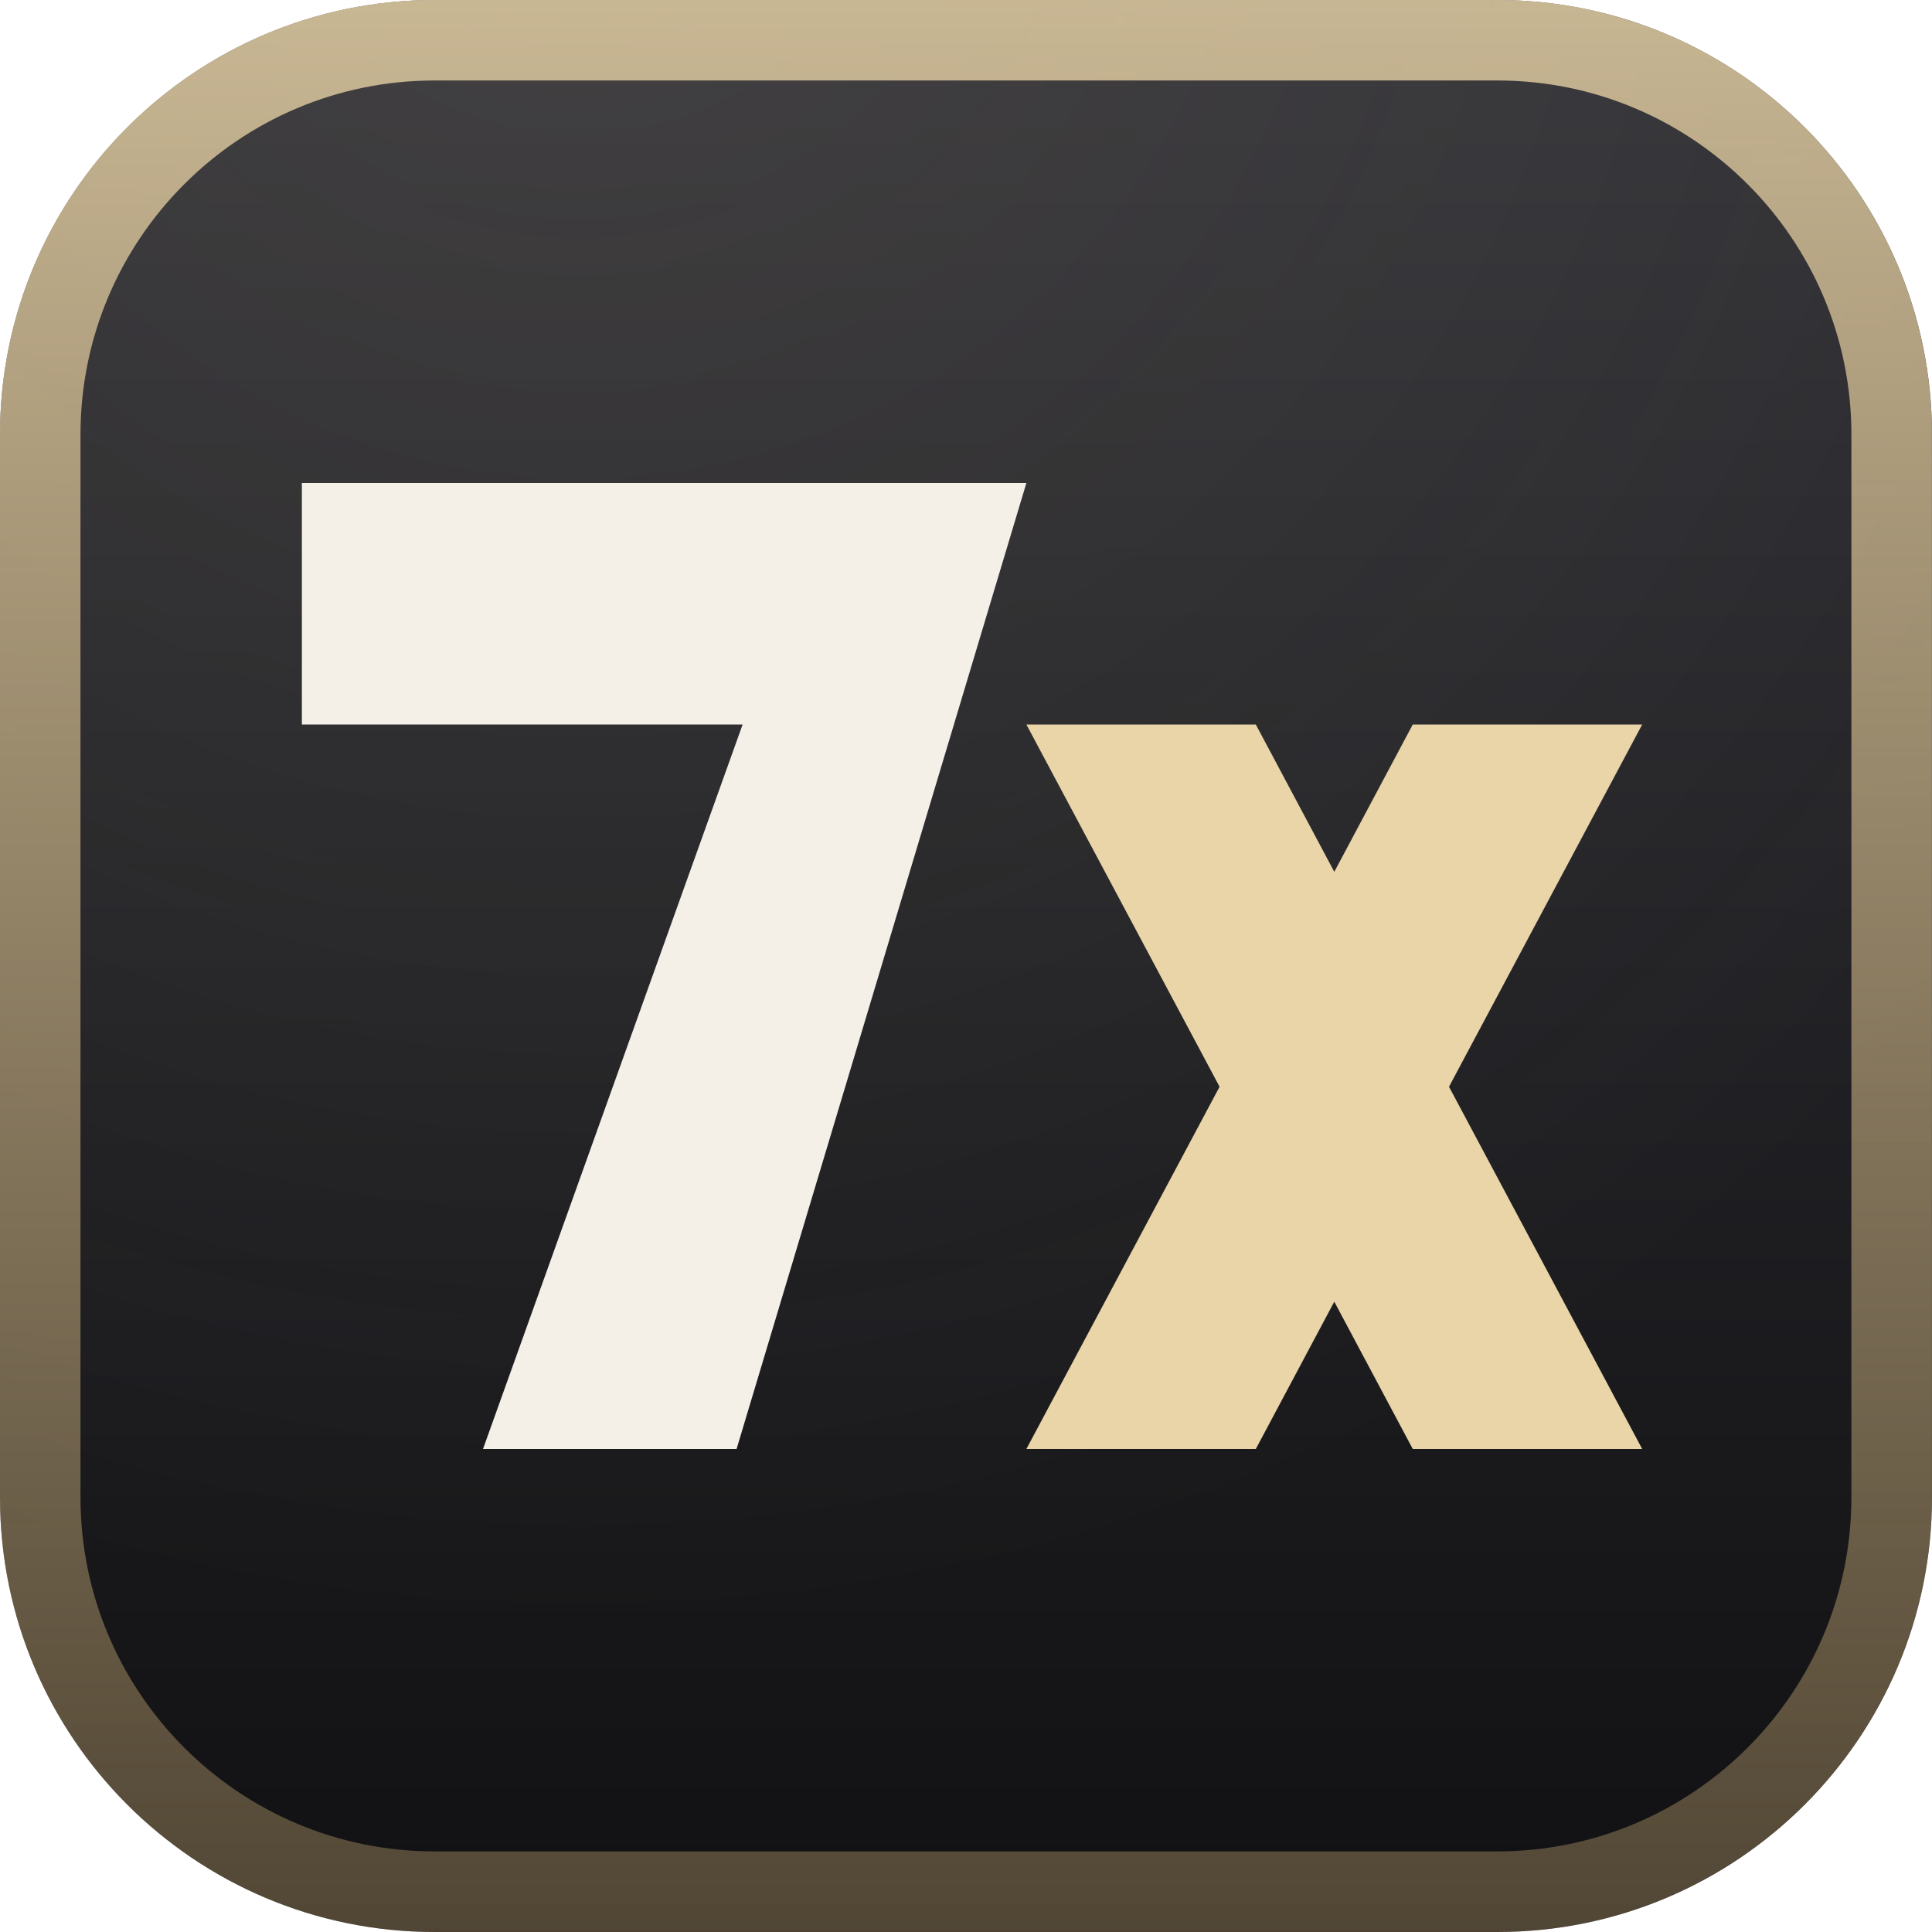
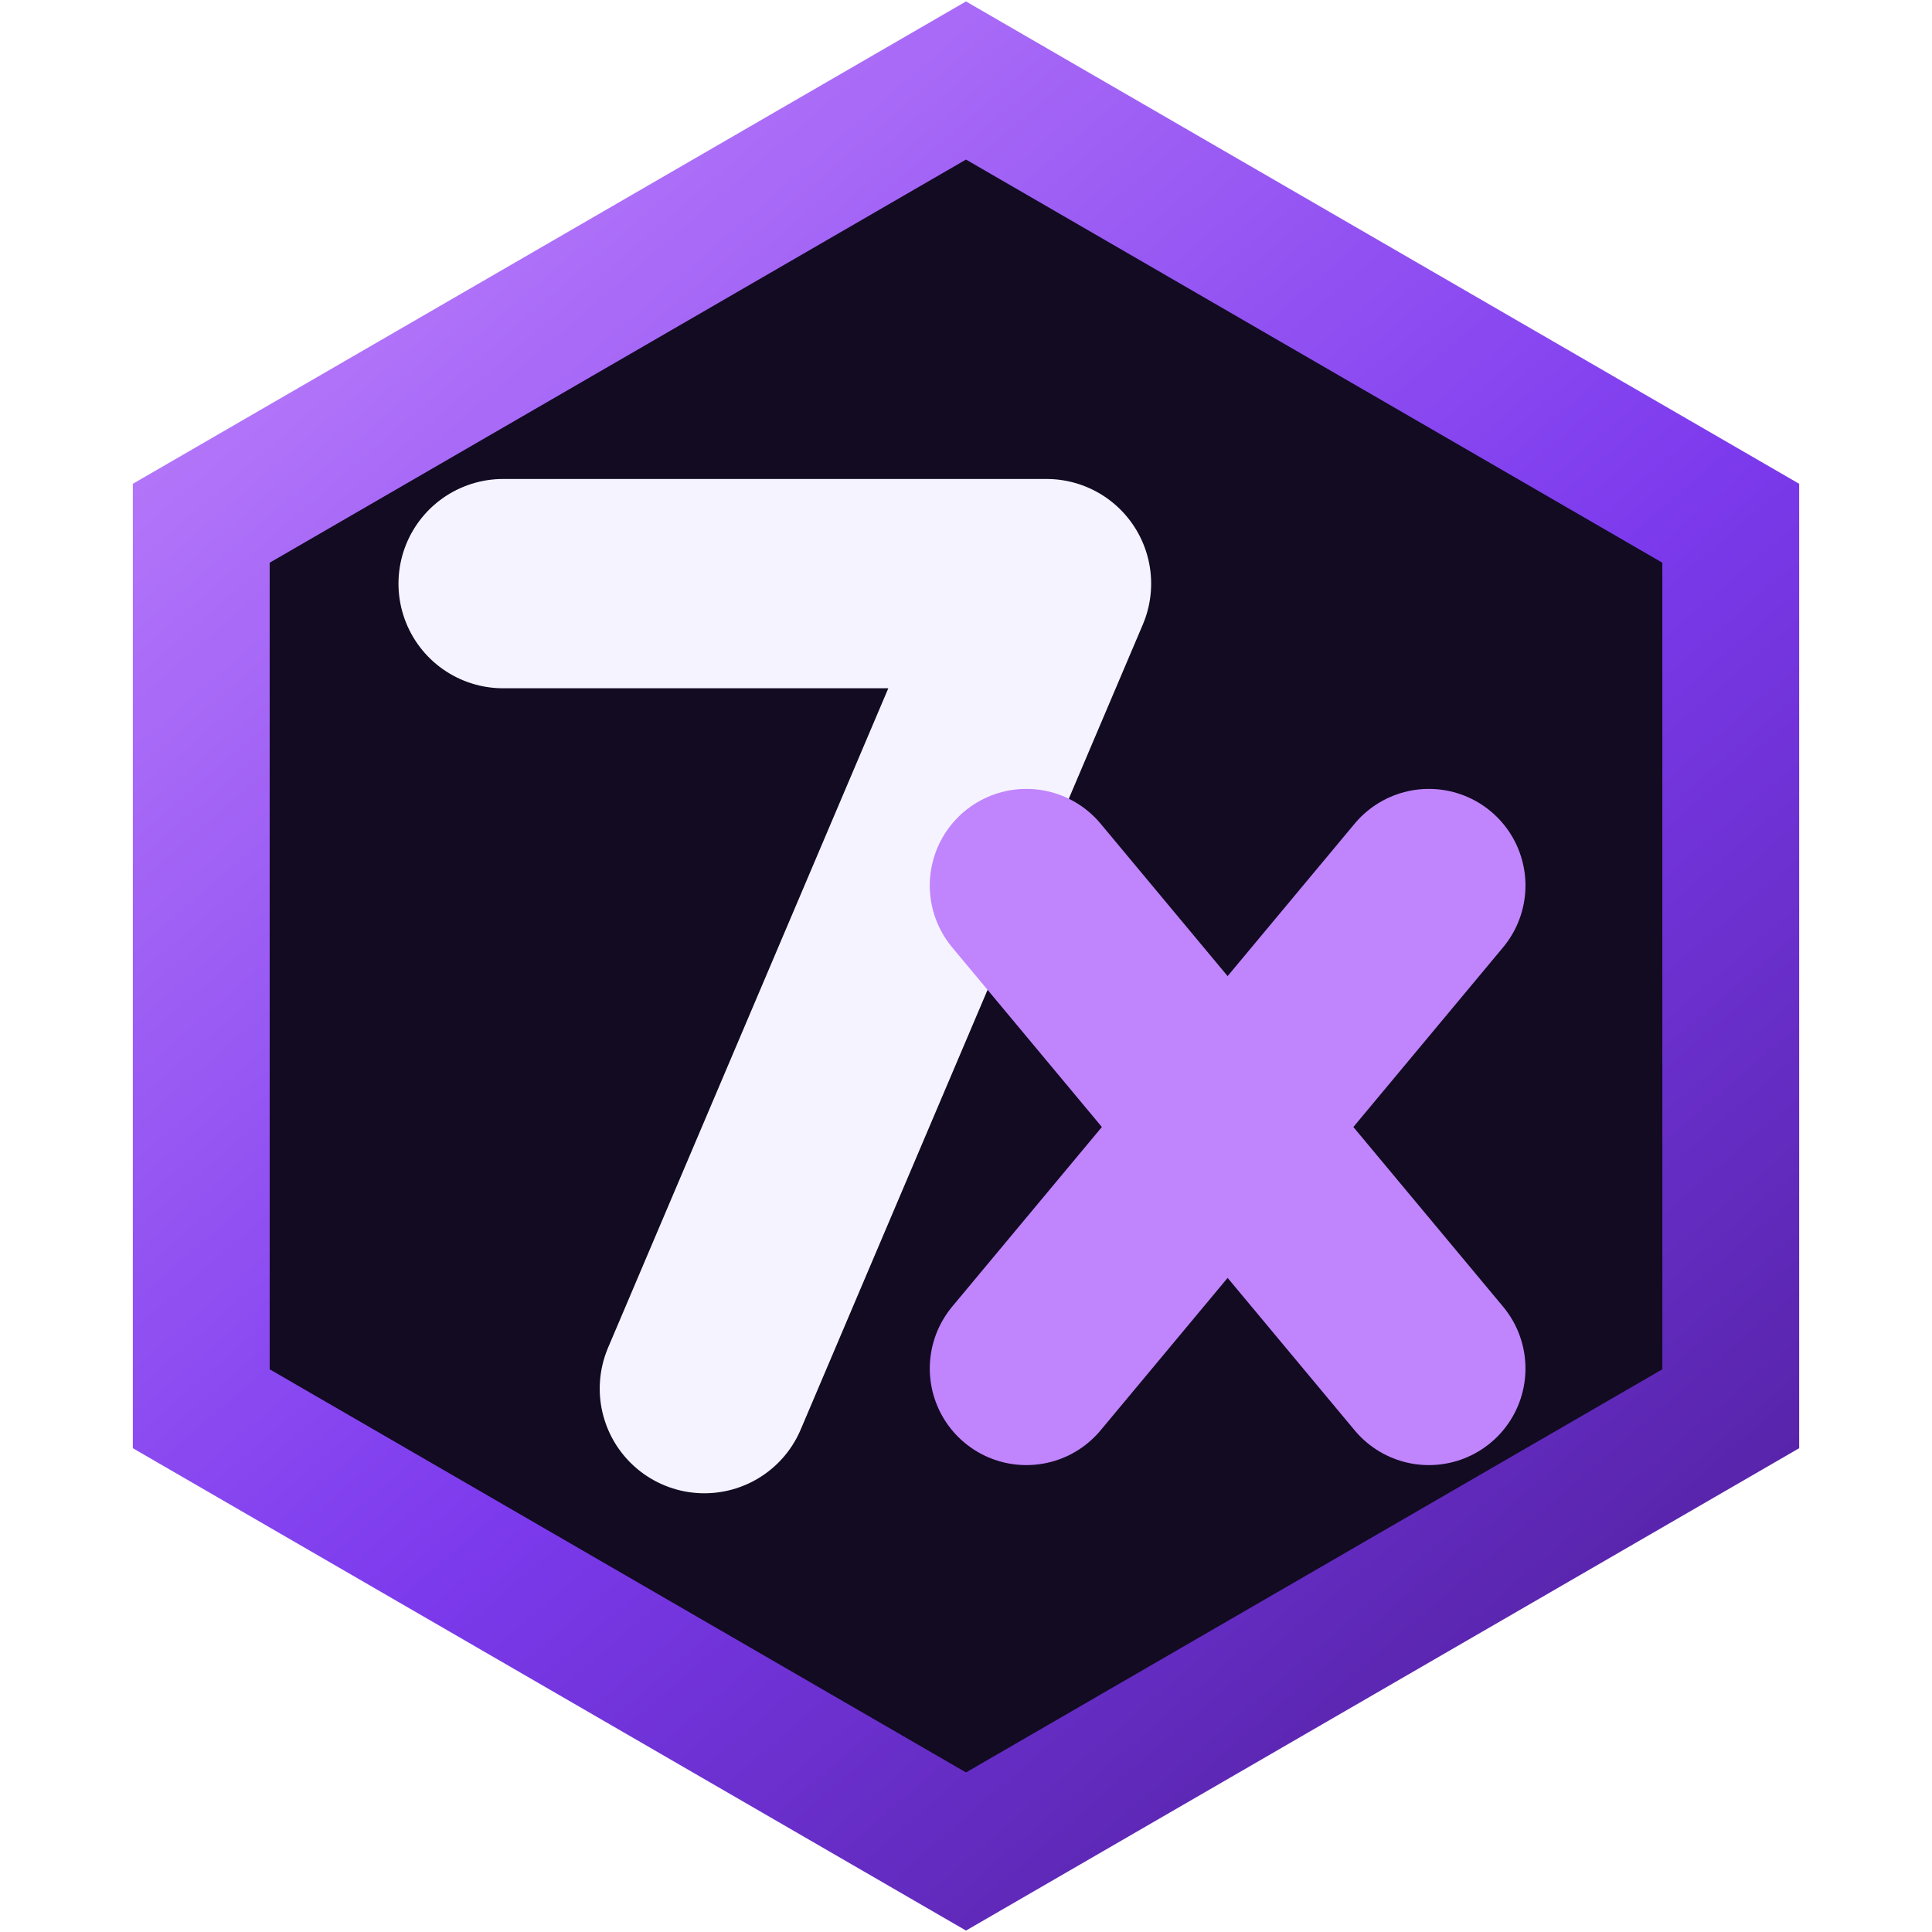
- <svg xmlns="http://www.w3.org/2000/svg" viewBox="0 0 16 16" width="24" height="24">
+ <svg xmlns="http://www.w3.org/2000/svg" viewBox="0 0 48 48" width="24" height="24">
  <defs>
-     <linearGradient id="tile" x1="0" y1="0" x2="0" y2="16" gradientUnits="userSpaceOnUse">
-       <stop offset="0" stop-color="#323238" />
-       <stop offset="1" stop-color="#111113" />
+     <linearGradient id="edge" x1="5" y1="2" x2="43" y2="46" gradientUnits="userSpaceOnUse">
+       <stop offset="0" stop-color="#C084FC" />
+       <stop offset="0.55" stop-color="#7C3AED" />
+       <stop offset="1" stop-color="#4C1D95" />
    </linearGradient>
-     <radialGradient id="sheen" cx="4.8" cy="-1.6" r="15.2" gradientUnits="userSpaceOnUse">
-       <stop offset="0" stop-color="#EAD5A8" stop-opacity="0.10" />
-       <stop offset="1" stop-color="#EAD5A8" stop-opacity="0" />
-     </radialGradient>
-     <linearGradient id="edge" x1="0" y1="0" x2="0" y2="16" gradientUnits="userSpaceOnUse">
-       <stop offset="0" stop-color="#EAD5A8" stop-opacity="0.80" />
-       <stop offset="1" stop-color="#CDAE76" stop-opacity="0.34" />
-     </linearGradient>
-     <linearGradient id="brass" x1="0" y1="6.00" x2="0" y2="12.00" gradientUnits="userSpaceOnUse">
-       <stop offset="0" stop-color="#EAD5A8" />
-       <stop offset="1" stop-color="#CDAE76" />
+     <linearGradient id="facet" x1="10" y1="8" x2="38" y2="40" gradientUnits="userSpaceOnUse">
+       <stop offset="0" stop-color="#C084FC" />
+       <stop offset="0.55" stop-color="#7C3AED" />
+       <stop offset="1" stop-color="#4C1D95" />
    </linearGradient>
  </defs>
-   <rect width="16" height="16" rx="3.6" fill="url(#tile)" />
-   <rect width="16" height="16" rx="3.6" fill="url(#sheen)" />
-   <rect x="0.333" y="0.333" width="15.333" height="15.333" rx="3.267" fill="none" stroke="url(#edge)" stroke-width="0.667" />
-   <path fill="#F4EFE7" d="M2.50 4.00 L8.50 4.00 L6.10 12.00 L4.00 12.00 L6.15 6.00 L2.50 6.00Z" />
-   <path fill="#EAD5A8" d="M8.50 6.00 L10.40 6.00 L11.05 7.22 L11.70 6.00 L13.60 6.00 L12.00 9.00 L13.60 12.00 L11.70 12.00 L11.05 10.78 L10.40 12.00 L8.50 12.00 L10.10 9.00Z" />
+   <polygon points="24,2 43,13 43,35 24,46 5,35 5,13" fill="#120B22" stroke="url(#edge)" stroke-width="3.4" />
+   <polyline points="12.5,14.5 26,14.5 17.5,34.5" fill="none" stroke="#F5F3FF" stroke-width="5.2" stroke-linecap="round" stroke-linejoin="round" />
+   <path d="M25.5 22L35.5 34M35.5 22L25.5 34" stroke="#C084FC" stroke-width="4.8" stroke-linecap="round" />
</svg>
